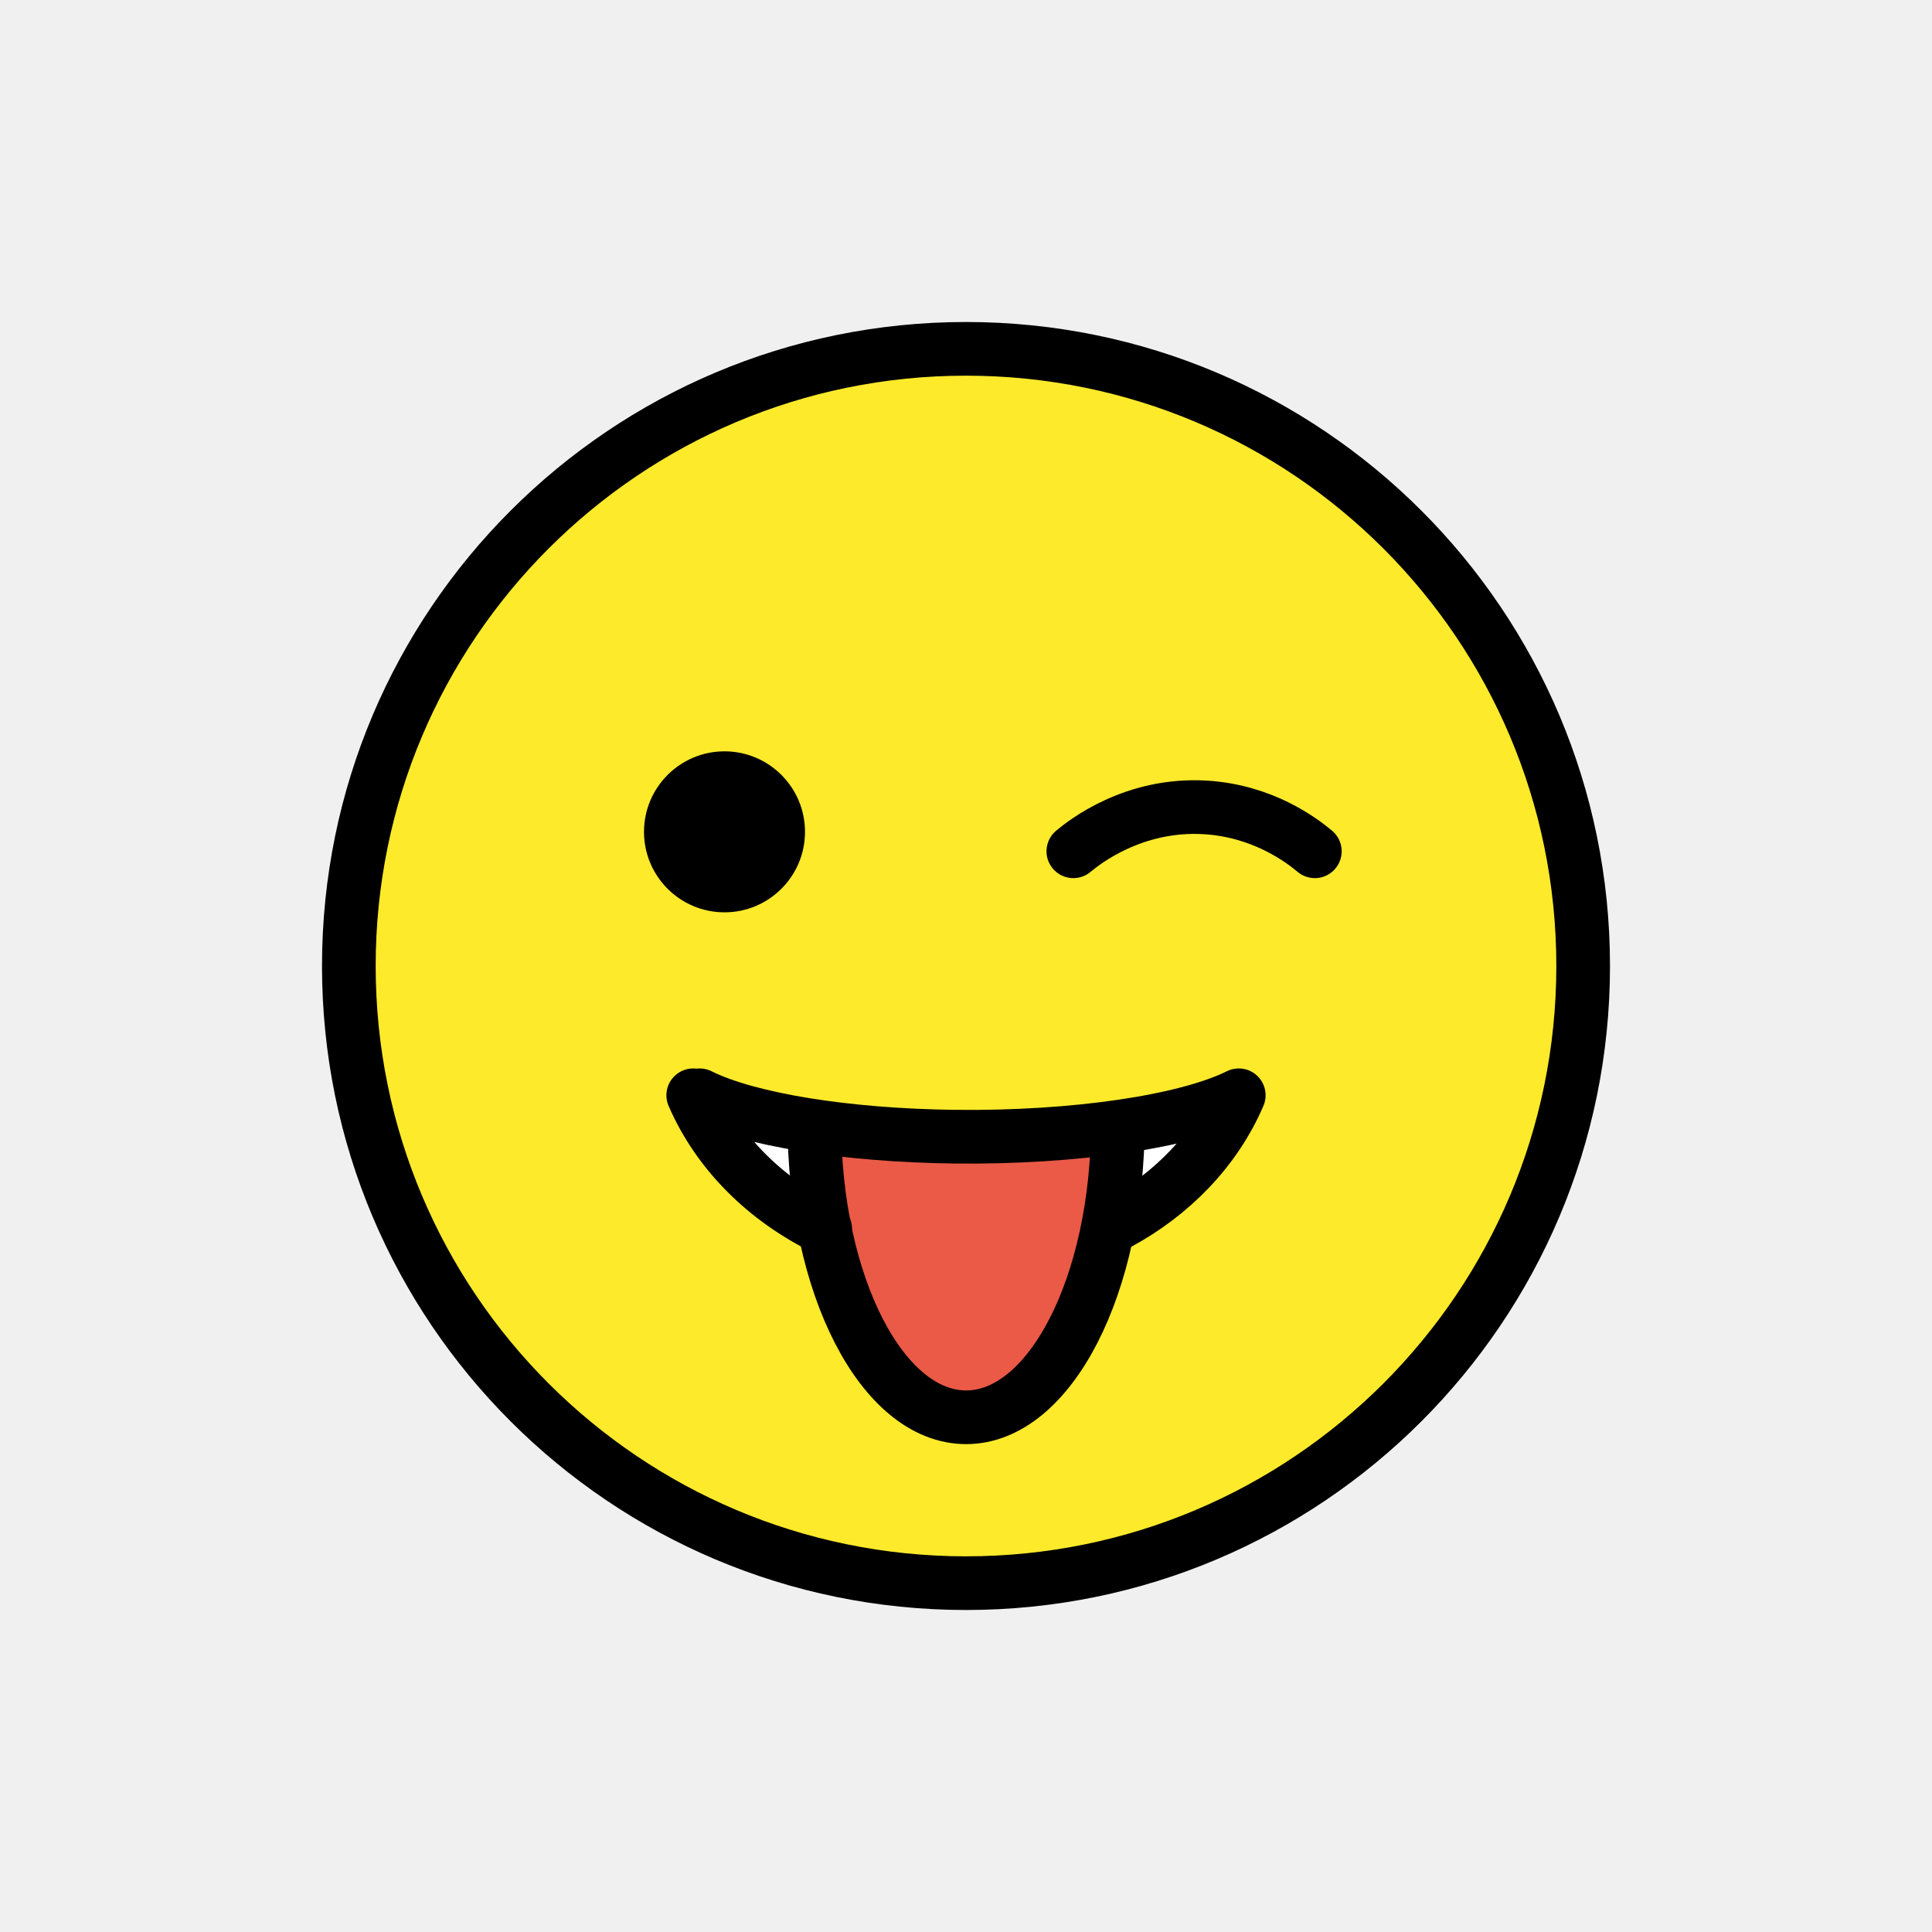
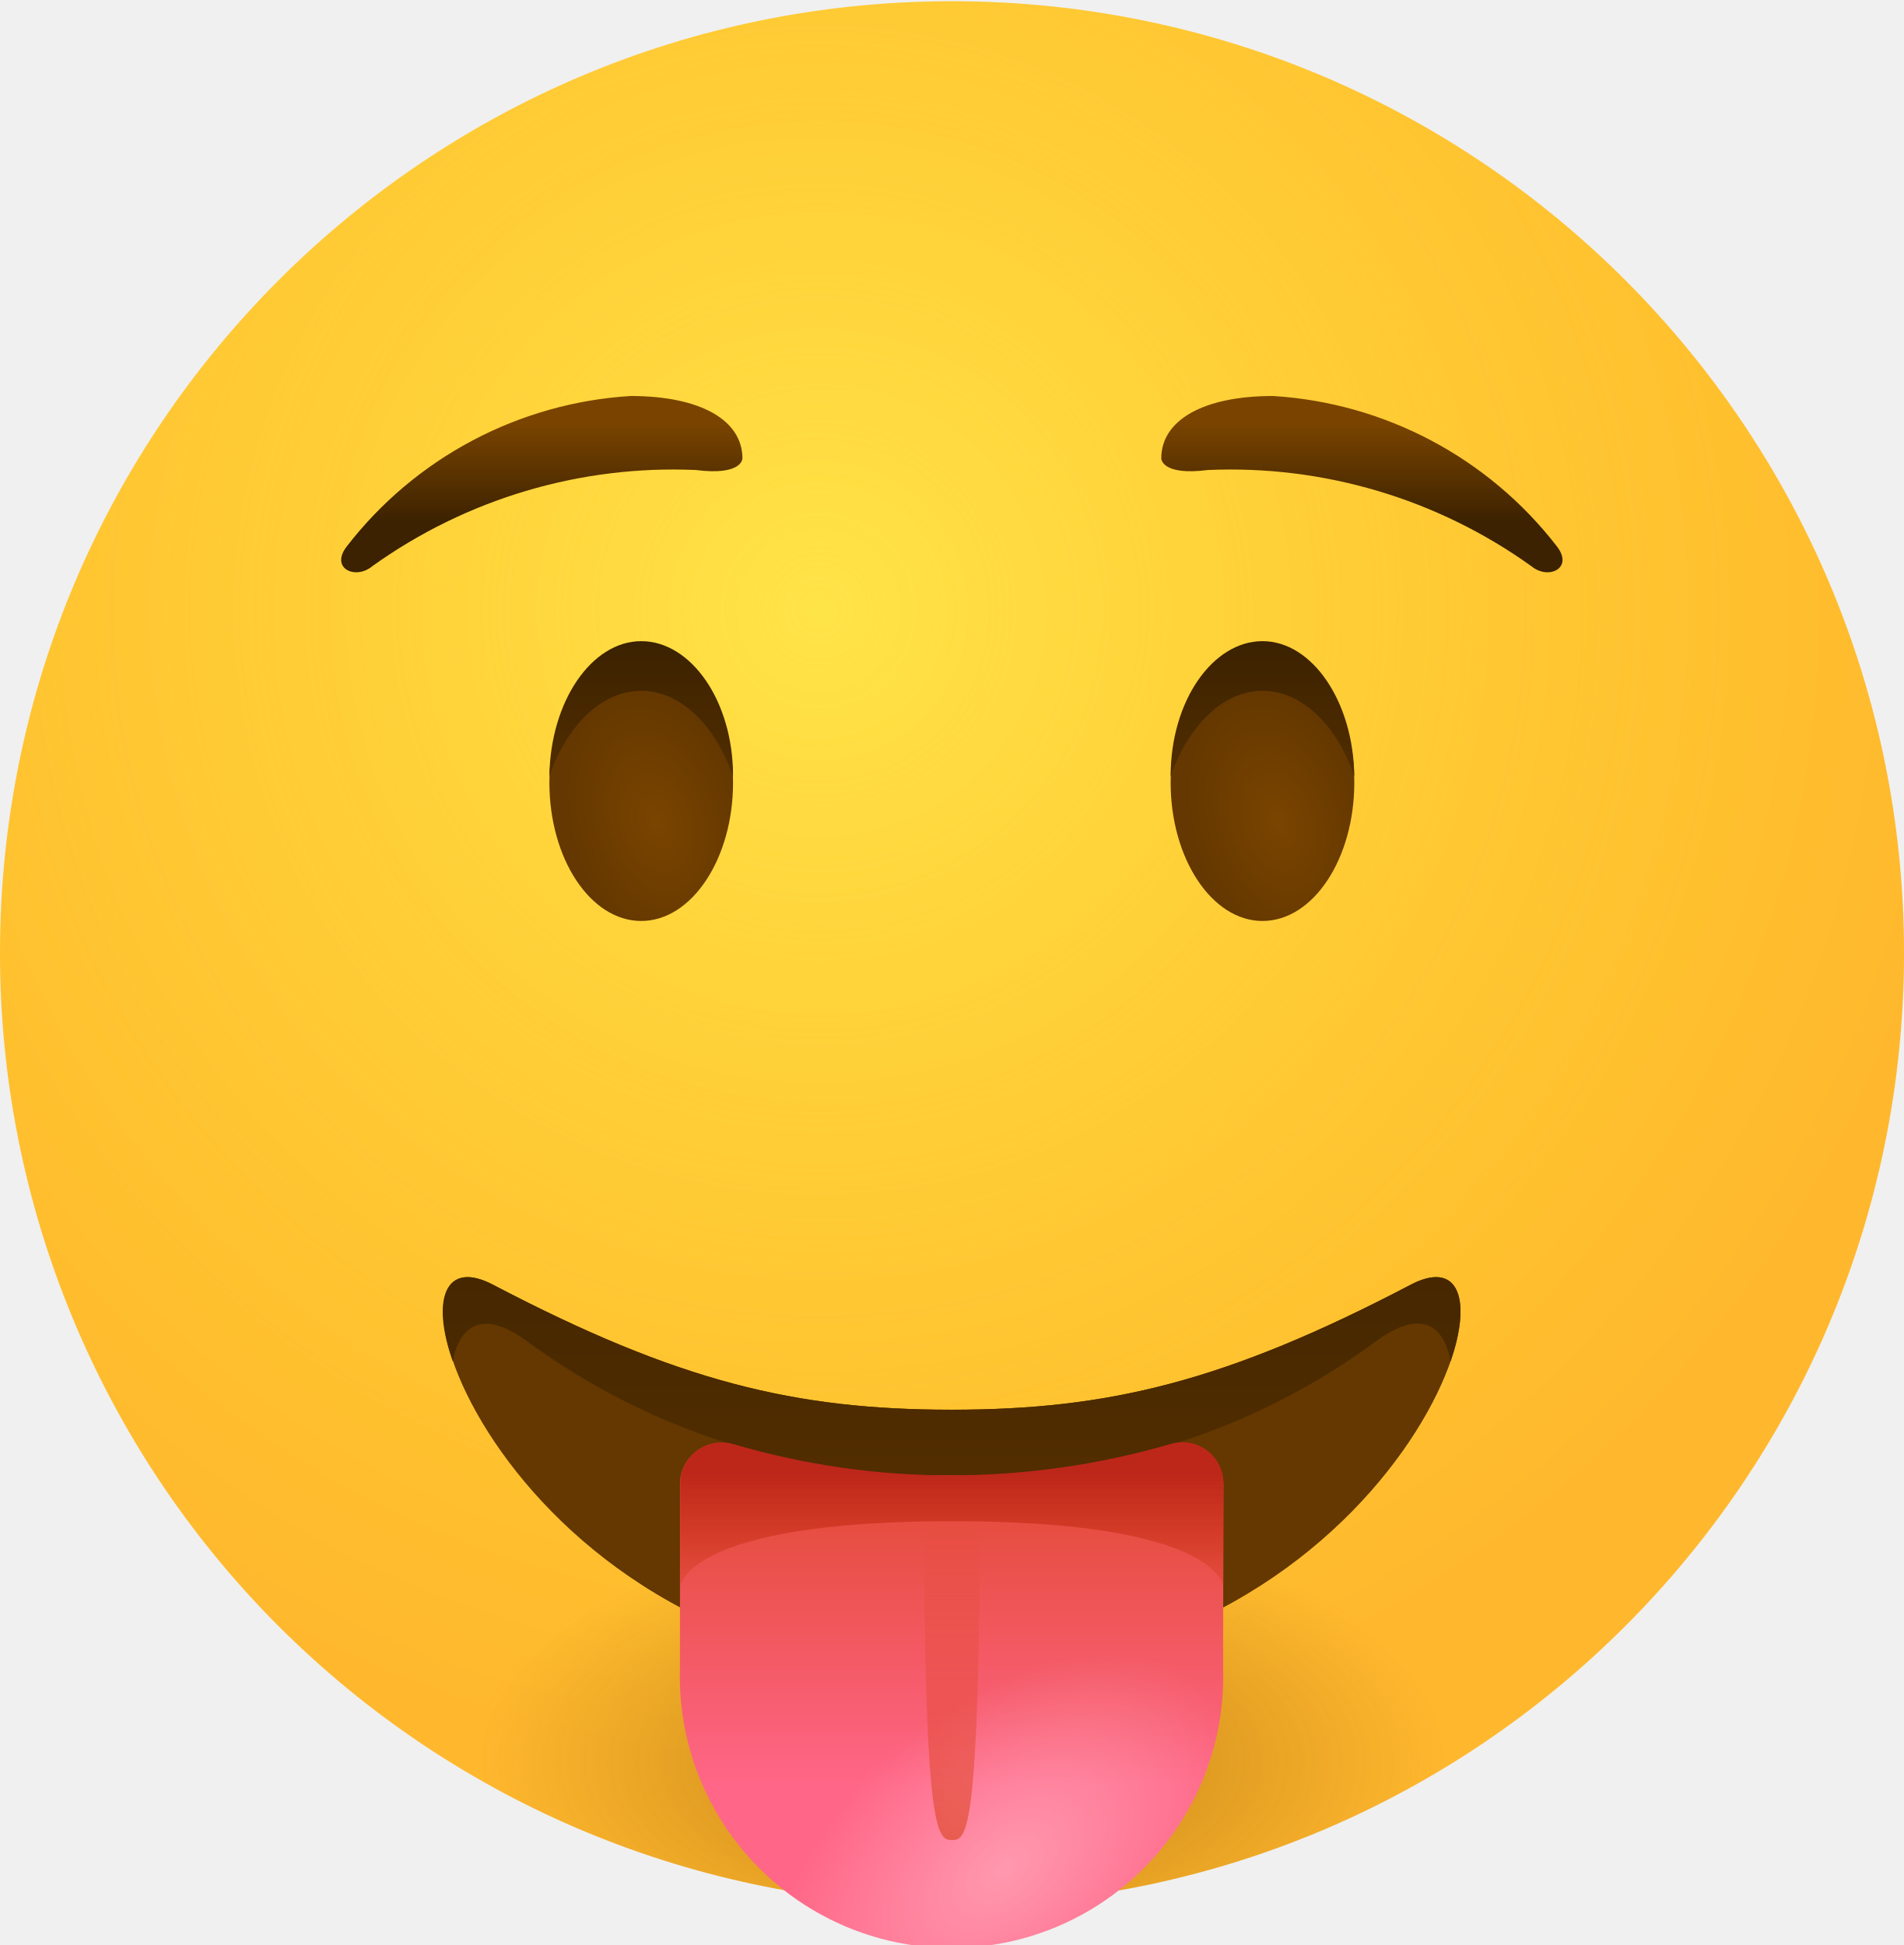
- <svg xmlns="http://www.w3.org/2000/svg" id="emoji" viewBox="0 0 72 72">
-   <g id="color">
-     <path fill="#FCEA2B" d="M36,13c-12.682,0-23,10.318-23,23c0,12.682,10.318,23,23,23c12.682,0,23-10.318,23-23 C59,23.318,48.682,13,36,13z" />
-     <path fill="#FFFFFF" d="M41.668,45.593c2.018-1.089,3.628-2.751,4.497-4.775c-1.985,0.985-6.159,1.593-10.575,1.543 c-4.055-0.046-7.712-0.641-9.517-1.543H25.835c0.939,2.165,2.718,3.899,4.917,4.973" />
-     <path fill="#EA5A47" d="M41.577,41.818c0,6.075-2.532,11-5.656,11c-3.124,0-5.656-4.925-5.656-11" />
-   </g>
-   <g id="hair" />
-   <g id="skin" />
-   <g id="skin-shadow" />
-   <g id="line">
-     <circle cx="36" cy="36" r="23" fill="none" stroke="#000000" stroke-miterlimit="10" stroke-width="2" />
-     <path fill="none" stroke="#000000" stroke-linecap="round" stroke-linejoin="round" stroke-miterlimit="10" stroke-width="2" d="M40,31.725c0.413-0.344,2.246-1.792,4.909-1.636c2.161,0.126,3.61,1.233,4.091,1.636" />
-     <path fill="none" stroke="#000000" stroke-linecap="round" stroke-linejoin="round" stroke-miterlimit="10" stroke-width="2" d="M30.752,45.791c-2.199-1.074-3.978-2.808-4.917-4.973 M46.165,40.818c-0.869,2.023-2.479,3.685-4.497,4.775 M26.073,40.818c1.806,0.902,5.463,1.496,9.517,1.543c4.416,0.051,8.59-0.557,10.575-1.543" />
-     <path fill="none" stroke="#000000" stroke-miterlimit="10" stroke-width="2" d="M41.66,41.818c0,6.075-2.532,11-5.656,11 s-5.656-4.925-5.656-11" />
-     <path d="M30,31c0,1.657-1.345,3-3,3c-1.655,0-3-1.343-3-3c0-1.655,1.345-3,3-3C28.655,28,30,29.345,30,31" />
-   </g>
+ <svg xmlns="http://www.w3.org/2000/svg" xmlns:xlink="http://www.w3.org/1999/xlink" id="ad16f8fa-9a04-45c7-b96b-ca5a11d5cd21" data-name="Capa 1" viewBox="0 0 60.95 62.28">
+   <defs>
+     <style>.b7202354-ab5a-40ce-86f1-d2808cb26486{fill:url(#b3752dde-7a5f-443b-a22d-6c5da1f4e832);}.e968b302-7154-495b-a7cf-18265ff44630{opacity:0.5;isolation:isolate;fill:url(#a28394e0-d51f-4497-aa19-85396d49312e);}.a6c4aa14-6130-466d-84e5-e38256a88c75{fill:url(#adf653e5-8796-4163-8cfd-bb9bf5f04a92);}.bb5fe9ac-afed-475d-8593-9c227b1d7846{fill:#643800;}.f3c420c6-c225-4736-b9fd-ee71bb33e284{fill:url(#a49d1878-d49a-48e2-966b-fa6cadf030cd);}.ebf014fb-0327-4467-bd47-57e29296eb70{fill:url(#b01eecfb-96d9-4090-a0c1-343b3323be1c);}.e9644c6d-8534-483b-b44a-0b2188ab9780{fill:url(#ec98594b-35ec-4657-ac3d-7f7cfc84cadd);}.f9eb43ac-0ede-4a84-98b5-54e0e6a77b52{fill:url(#b66cf28c-88ac-4d1c-9de5-9d02e68bc8b7);}.a7cac1e1-ef9b-4509-8f42-8ed041f34e40{fill:url(#f464f374-56d4-4dcf-86f5-fdbc28826ce2);}.b7b7ab8a-8391-4dac-9fc0-53f8277bee3e{fill:url(#a49bf573-a591-42e9-ad2e-fb4791ea9559);}.a1ff81f3-145c-4aba-bfa1-3c90880a16f8{fill:url(#e0bc8b02-eb78-4547-861e-14f4deb629ca);}.b3a6b9b8-6b43-417f-9cda-09a598ed390a{fill:url(#a1c46d15-f110-44d1-8e0d-af931da928c0);}.a4e0c97a-a414-4931-865d-e72e3d0b7ebd{fill:url(#a206682b-4d1c-4954-8937-c67419570e2c);}.a8ffb1ca-a52b-4b0e-a67f-f252bd310af5{fill:url(#fae66302-8ce4-4451-8e68-e4729de530b1);}.b399b668-cfd2-4a37-9688-b8b96cacbc3f{fill:url(#b0c2c98d-af49-421a-848e-ab771208b12c);}</style>
+     <radialGradient id="b3752dde-7a5f-443b-a22d-6c5da1f4e832" cx="-407.6" cy="411.78" r="1" gradientTransform="matrix(36.76, 0, 0, -36.76, 15019.68, 15165.85)" gradientUnits="userSpaceOnUse">
+       <stop offset="0" stop-color="#ffdf30" />
+       <stop offset="1" stop-color="#ffb82e" />
+     </radialGradient>
+     <radialGradient id="a28394e0-d51f-4497-aa19-85396d49312e" cx="-404.51" cy="409.28" r="1" gradientTransform="matrix(28.92, 0, 0, -28.92, 11734.59, 11865.09)" gradientUnits="userSpaceOnUse">
+       <stop offset="0" stop-color="#ffe95f" />
+       <stop offset="1" stop-color="#ffbb47" stop-opacity="0" />
+     </radialGradient>
+     <radialGradient id="adf653e5-8796-4163-8cfd-bb9bf5f04a92" cx="-392.48" cy="377.89" r="1" gradientTransform="matrix(15.8, 0, 0, -7.86, 6242.02, 3035.68)" gradientUnits="userSpaceOnUse">
+       <stop offset="0" stop-color="#7a4400" stop-opacity="0.5" />
+       <stop offset="0.6" stop-color="#894d00" stop-opacity="0.2" />
+       <stop offset="0.99" stop-color="#965500" stop-opacity="0" />
+     </radialGradient>
+     <linearGradient id="a49d1878-d49a-48e2-966b-fa6cadf030cd" x1="40.48" y1="15.91" x2="40.48" y2="29.28" gradientTransform="matrix(1, 0, 0, -1, 0, 82)" gradientUnits="userSpaceOnUse">
+       <stop offset="0" stop-color="#ff6687" />
+       <stop offset="1" stop-color="#d83e15" />
+     </linearGradient>
+     <radialGradient id="b01eecfb-96d9-4090-a0c1-343b3323be1c" cx="-406.95" cy="319.95" r="1" gradientTransform="matrix(6.62, -5.54, -3.36, -4.01, 3811.23, -902.69)" gradientUnits="userSpaceOnUse">
+       <stop offset="0" stop-color="#fff" stop-opacity="0.33" />
+       <stop offset="1" stop-color="#fff" stop-opacity="0" />
+     </radialGradient>
+     <linearGradient id="ec98594b-35ec-4657-ac3d-7f7cfc84cadd" x1="40.48" y1="24.08" x2="40.48" y2="6.75" gradientTransform="matrix(1, 0, 0, -1, 0, 82)" gradientUnits="userSpaceOnUse">
+       <stop offset="0" stop-color="#d83e15" stop-opacity="0" />
+       <stop offset="1" stop-color="#d83e15" />
+     </linearGradient>
+     <linearGradient id="b66cf28c-88ac-4d1c-9de5-9d02e68bc8b7" x1="40.47" y1="37.3" x2="40.47" y2="26.08" gradientTransform="matrix(1, 0, 0, -1, 0, 82)" gradientUnits="userSpaceOnUse">
+       <stop offset="0" stop-color="#3c2200" />
+       <stop offset="1" stop-color="#512d00" />
+     </linearGradient>
+     <linearGradient id="f464f374-56d4-4dcf-86f5-fdbc28826ce2" x1="40.48" y1="20.91" x2="40.48" y2="25.8" gradientTransform="matrix(1, 0, 0, -1, 0, 82)" gradientUnits="userSpaceOnUse">
+       <stop offset="0" stop-color="#d83e15" stop-opacity="0" />
+       <stop offset="1" stop-color="#bc2719" />
+     </linearGradient>
+     <linearGradient id="a49bf573-a591-42e9-ad2e-fb4791ea9559" x1="27.35" y1="56.27" x2="27.35" y2="59.48" gradientTransform="matrix(1, 0, 0, -1, 0, 82)" gradientUnits="userSpaceOnUse">
+       <stop offset="0" stop-color="#3c2200" />
+       <stop offset="1" stop-color="#7a4400" />
+     </linearGradient>
+     <radialGradient id="e0bc8b02-eb78-4547-861e-14f4deb629ca" cx="-316.31" cy="531.64" r="1" gradientTransform="matrix(1.2, 4.14, 2.68, -0.77, -1014.2, 1754.21)" gradientUnits="userSpaceOnUse">
+       <stop offset="0" stop-color="#7a4400" />
+       <stop offset="1" stop-color="#643800" />
+     </radialGradient>
+     <linearGradient id="a1c46d15-f110-44d1-8e0d-af931da928c0" x1="30.53" y1="52.41" x2="30.53" y2="48.27" xlink:href="#b66cf28c-88ac-4d1c-9de5-9d02e68bc8b7" />
+     <linearGradient id="a206682b-4d1c-4954-8937-c67419570e2c" x1="53.6" y1="56.27" x2="53.6" y2="59.48" xlink:href="#a49bf573-a591-42e9-ad2e-fb4791ea9559" />
+     <radialGradient id="fae66302-8ce4-4451-8e68-e4729de530b1" cx="-316.31" cy="531.64" r="1" gradientTransform="matrix(1.2, 4.14, 2.68, -0.77, -994.31, 1754.21)" xlink:href="#e0bc8b02-eb78-4547-861e-14f4deb629ca" />
+     <linearGradient id="b0c2c98d-af49-421a-848e-ab771208b12c" x1="50.42" y1="52.41" x2="50.42" y2="48.27" xlink:href="#b66cf28c-88ac-4d1c-9de5-9d02e68bc8b7" />
+   </defs>
+   <path class="b7202354-ab5a-40ce-86f1-d2808cb26486" d="M40.47,70A30.48,30.48,0,1,0,10,39.47,30.47,30.47,0,0,0,40.47,70Z" transform="translate(-10 -9)" />
+   <path class="e968b302-7154-495b-a7cf-18265ff44630" d="M40.47,70A30.48,30.48,0,1,0,10,39.47,30.47,30.47,0,0,0,40.47,70Z" transform="translate(-10 -9)" />
+   <path class="a6c4aa14-6130-466d-84e5-e38256a88c75" d="M40.47,70A30.48,30.48,0,1,0,10,39.47,30.47,30.47,0,0,0,40.47,70Z" transform="translate(-10 -9)" />
+   <path class="bb5fe9ac-afed-475d-8593-9c227b1d7846" d="M40.47,62.56C26,62.56,21.38,47.83,25.79,50.14c5.92,3.1,9.67,4,14.68,4s8.77-.9,14.69-4C59.57,47.83,54.94,62.56,40.47,62.56Z" transform="translate(-10 -9)" />
+   <path class="f3c420c6-c225-4736-b9fd-ee71bb33e284" d="M49.17,56.54a1.34,1.34,0,0,0-1.7-1.29,25.71,25.71,0,0,1-14,0,1.33,1.33,0,0,0-1.7,1.29v5.84a8.7,8.7,0,1,0,17.39,0h0Z" transform="translate(-10 -9)" />
+   <path class="ebf014fb-0327-4467-bd47-57e29296eb70" d="M49.17,56.54a1.34,1.34,0,0,0-1.7-1.29,25.71,25.71,0,0,1-14,0,1.33,1.33,0,0,0-1.7,1.29v5.84a8.7,8.7,0,1,0,17.39,0h0Z" transform="translate(-10 -9)" />
+   <path class="e9644c6d-8534-483b-b44a-0b2188ab9780" d="M39.58,56.63h1.79c0,11.13-.41,11.29-.89,11.29S39.58,67.73,39.58,56.63Z" transform="translate(-10 -9)" />
+   <path class="f9eb43ac-0ede-4a84-98b5-54e0e6a77b52" d="M55.16,50.14c-5.92,3.1-9.67,4-14.69,4s-8.76-.9-14.68-4c-1.54-.81-2,.47-1.29,2.46,0,0,.24-2.17,2.31-.7h0a22.11,22.11,0,0,0,13.64,4.34A22,22,0,0,0,54.12,51.9h0c2.08-1.47,2.3.64,2.32.7C57.13,50.61,56.7,49.33,55.16,50.14Z" transform="translate(-10 -9)" />
+   <path class="a7cac1e1-ef9b-4509-8f42-8ed041f34e40" d="M40.48,56.24a24.46,24.46,0,0,1-7-1,1.33,1.33,0,0,0-1.7,1.27v3.3s.11-2.1,8.7-2.1,8.69,2.1,8.69,2.1v-3.3a1.31,1.31,0,0,0-1.7-1.27A25.16,25.16,0,0,1,40.48,56.24Z" transform="translate(-10 -9)" />
+   <path class="b7b7ab8a-8391-4dac-9fc0-53f8277bee3e" d="M33.77,23.68c0-1.22-1.33-2-3.58-2a12.45,12.45,0,0,0-9.09,4.82c-.54.7.28,1.08.82.63a16.53,16.53,0,0,1,10.36-3.08C33.77,24.24,33.77,23.68,33.77,23.68Z" transform="translate(-10 -9)" />
+   <path class="a1ff81f3-145c-4aba-bfa1-3c90880a16f8" d="M30.53,38.49c1.62,0,2.94-2,2.94-4.43s-1.32-4.43-2.94-4.43-2.94,2-2.94,4.43S28.9,38.49,30.53,38.49Z" transform="translate(-10 -9)" />
+   <path class="b3a6b9b8-6b43-417f-9cda-09a598ed390a" d="M30.53,31.12c1.25,0,2.36,1.09,2.94,2.73,0-2.41-1.35-4.32-2.94-4.32s-2.91,1.93-2.94,4.32C28.16,32.21,29.27,31.12,30.53,31.12Z" transform="translate(-10 -9)" />
+   <path class="a4e0c97a-a414-4931-865d-e72e3d0b7ebd" d="M47.18,23.68c0-1.22,1.33-2,3.58-2a12.45,12.45,0,0,1,9.09,4.82c.54.7-.28,1.08-.82.63a16.53,16.53,0,0,0-10.36-3.08C47.18,24.24,47.18,23.68,47.18,23.68Z" transform="translate(-10 -9)" />
+   <path class="a8ffb1ca-a52b-4b0e-a67f-f252bd310af5" d="M50.42,38.49c1.63,0,2.94-2,2.94-4.43s-1.31-4.43-2.94-4.43-2.94,2-2.94,4.43S48.8,38.49,50.42,38.49Z" transform="translate(-10 -9)" />
+   <path class="b399b668-cfd2-4a37-9688-b8b96cacbc3f" d="M50.42,31.12c-1.25,0-2.36,1.09-2.94,2.73,0-2.41,1.35-4.32,2.94-4.32s2.91,1.93,2.94,4.32C52.79,32.21,51.68,31.12,50.42,31.12Z" transform="translate(-10 -9)" />
</svg>
